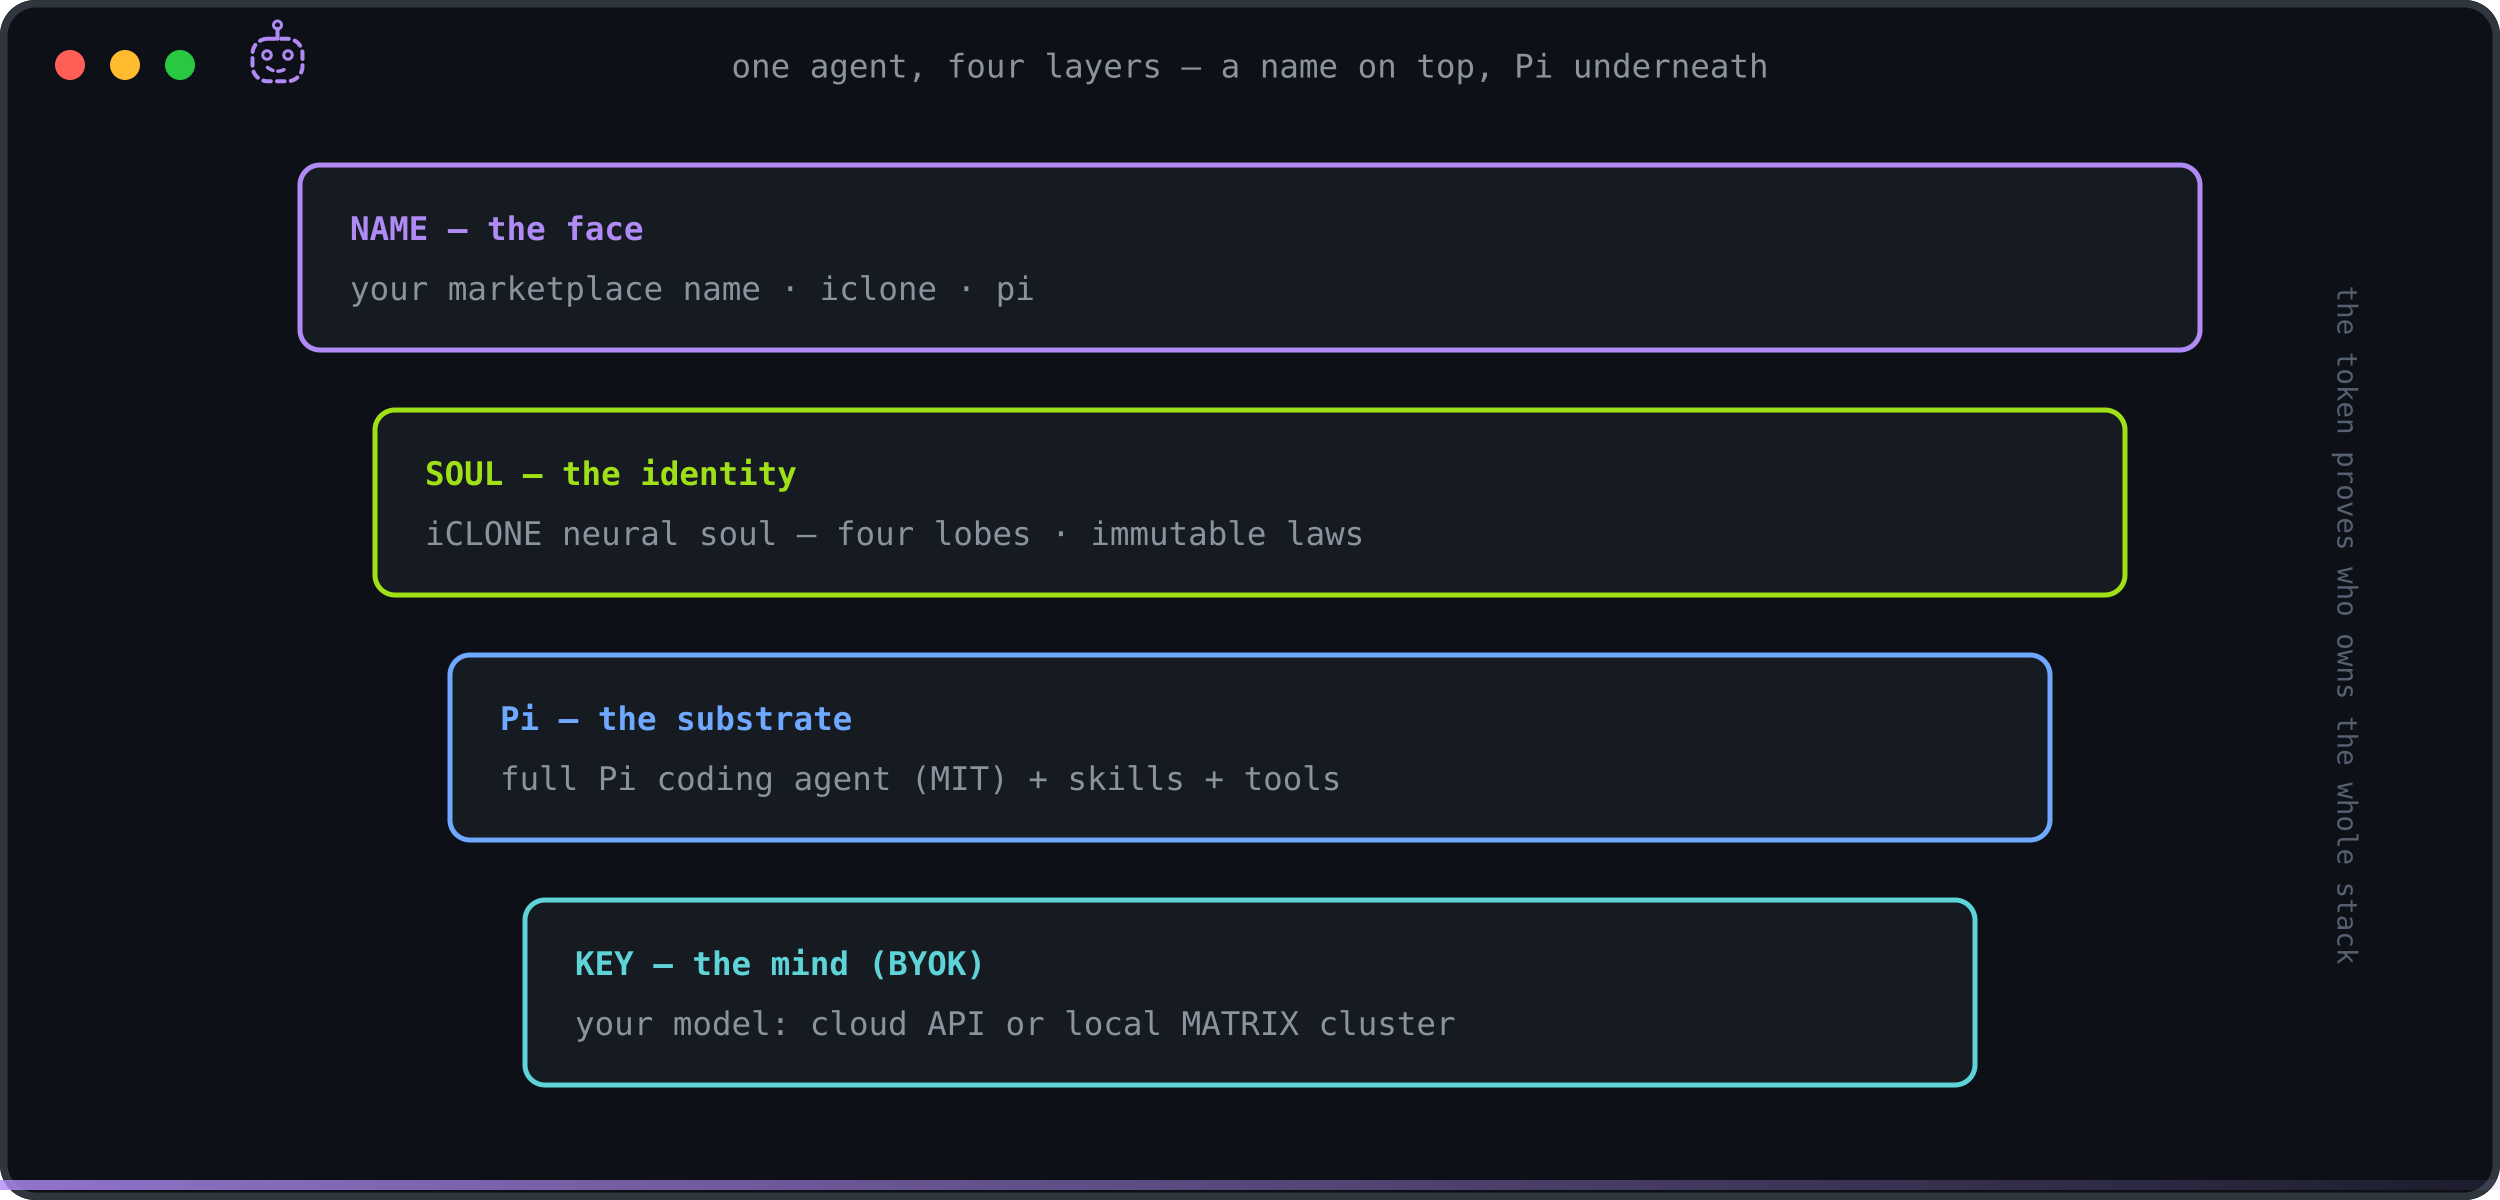
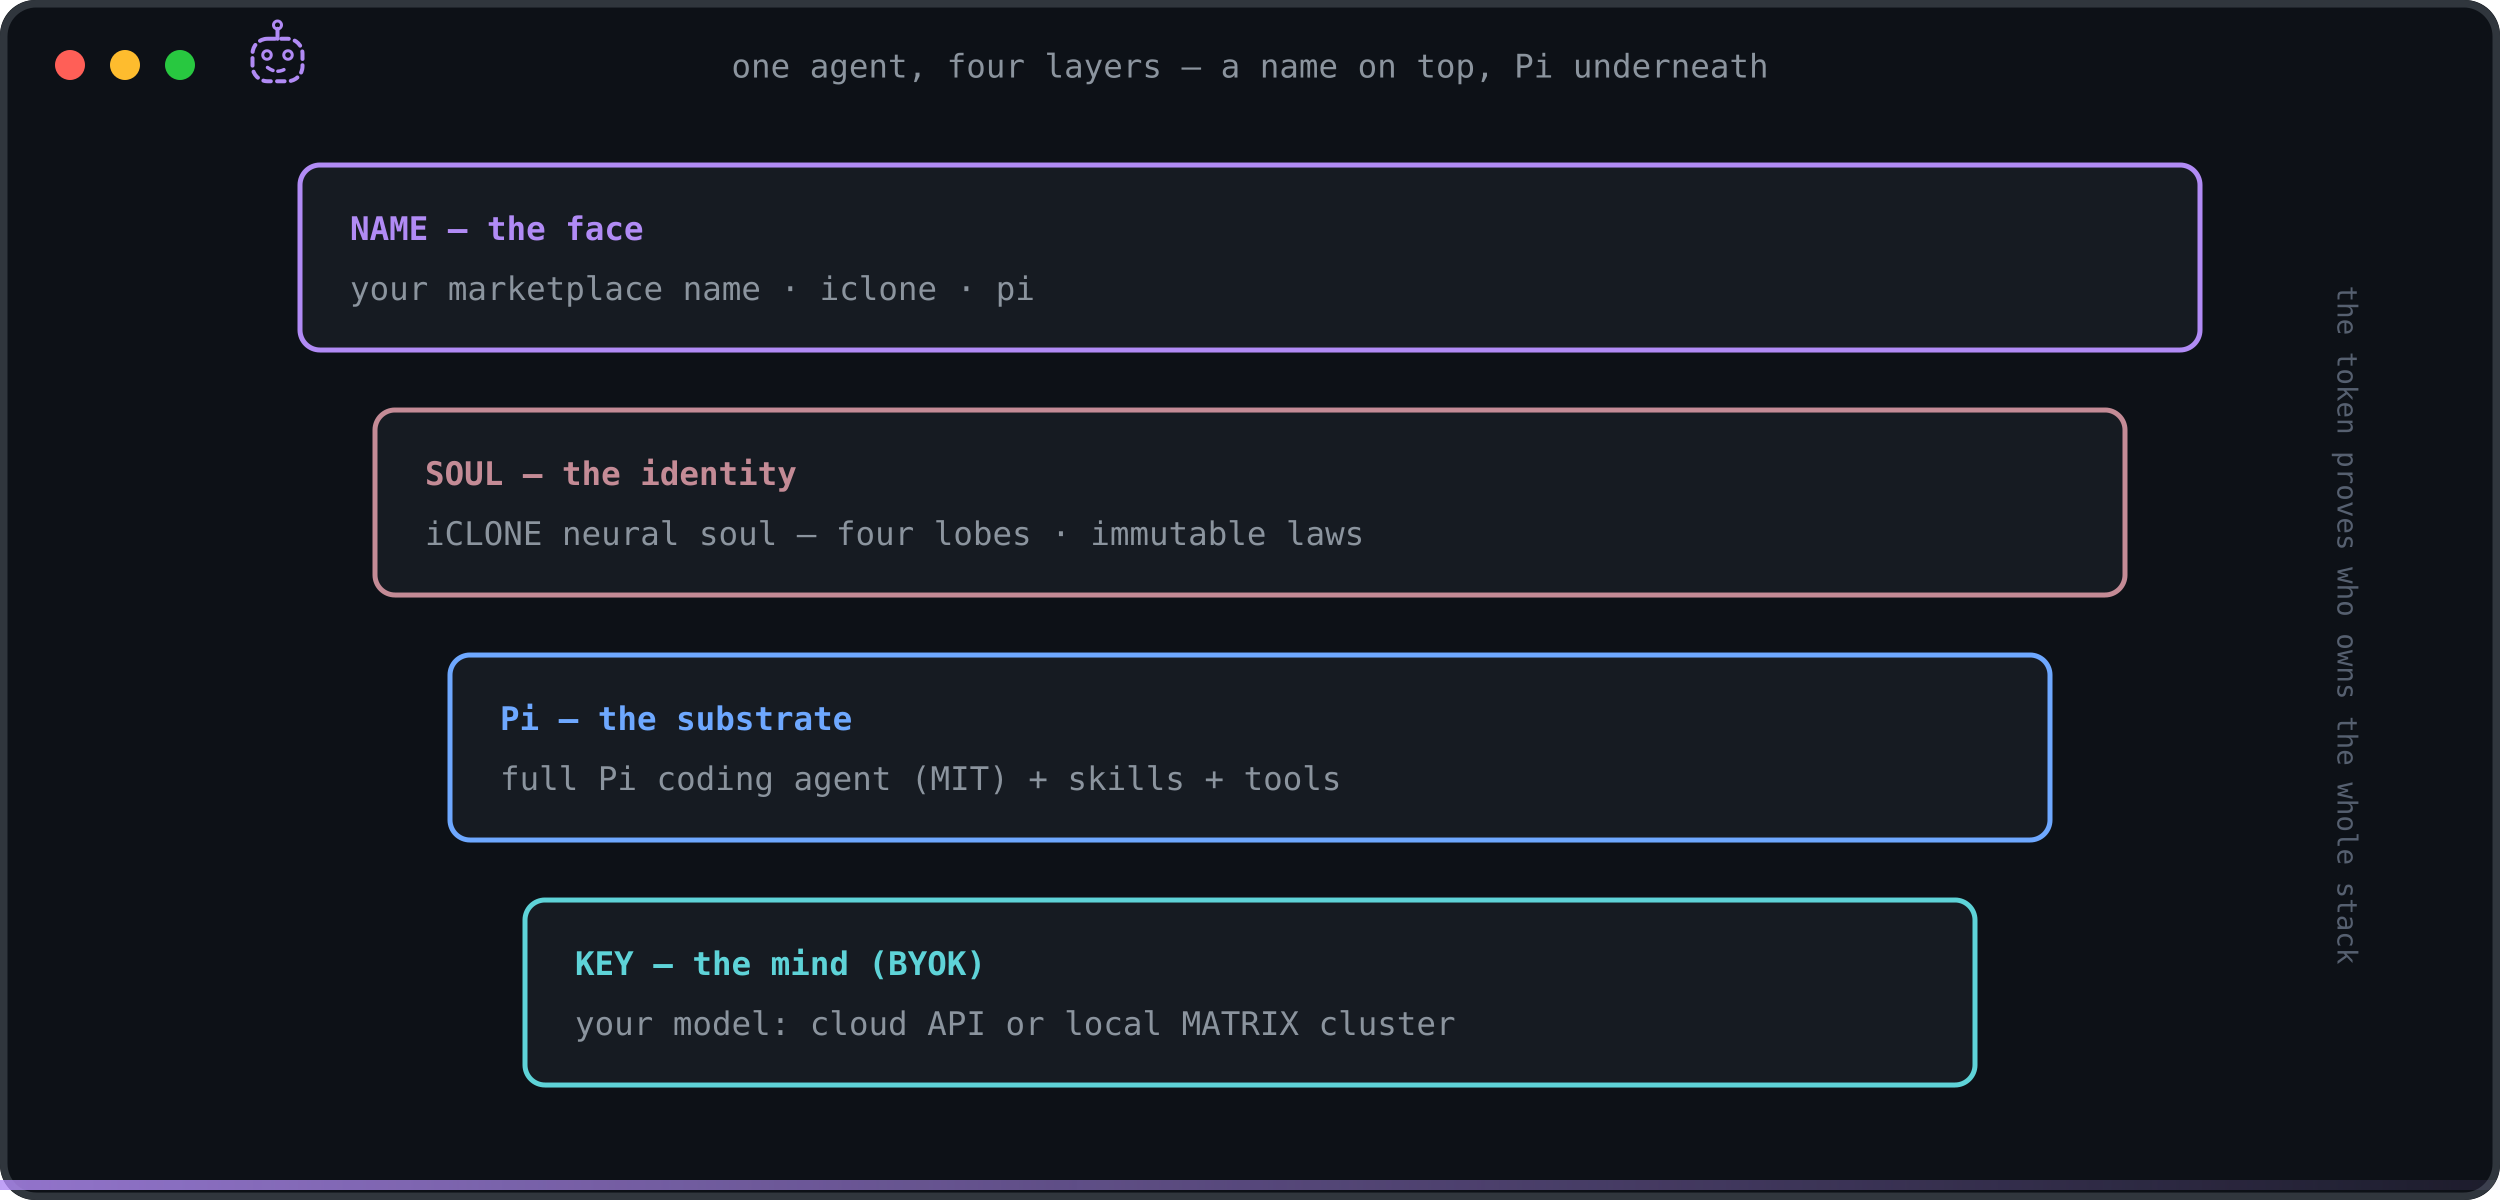
<svg xmlns="http://www.w3.org/2000/svg" viewBox="0 0 1000 480" font-family="ui-monospace, SFMono-Regular, Menlo, Consolas, monospace" font-size="14">
  <defs>
    <linearGradient id="violine" x1="0" y1="0" x2="1" y2="0">
      <stop offset="0" stop-color="#b18bf5" stop-opacity="0.9" />
      <stop offset="1" stop-color="#b18bf5" stop-opacity="0.1" />
    </linearGradient>
  </defs>
  <rect width="1000" height="480" rx="14" fill="#0d1117" />
  <rect x="1.5" y="1.5" width="997" height="477" rx="13" fill="none" stroke="#30363d" stroke-width="3" />
  <rect x="0" y="472" width="1000" height="4" fill="url(#violine)" opacity="0.9" />
  <circle cx="28" cy="26" r="6" fill="#ff5f57" />
  <circle cx="50" cy="26" r="6" fill="#febc2e" />
  <circle cx="72" cy="26" r="6" fill="#28c840" />
  <g stroke="#b18bf5" fill="none" stroke-linecap="round">
    <rect x="101" y="15.5" width="20" height="17" rx="6" stroke-width="1.6" stroke-dasharray="3 2.5" />
    <line x1="111" y1="15.5" x2="111" y2="11.5" stroke-width="1.6" />
    <circle cx="111" cy="10" r="1.6" stroke-width="1.2" />
    <circle cx="106.8" cy="22" r="1.7" stroke-width="1.2" />
    <circle cx="115.2" cy="22" r="1.7" stroke-width="1.2" />
    <path d="M107 27 Q111 30 115 27" stroke-width="1.4" stroke-dasharray="2.5 2" />
  </g>
  <text x="500" y="31" text-anchor="middle" font-size="13" fill="#8b949e">one agent, four layers — a name on top, Pi underneath</text>
  <g font-size="13">
    <rect x="120" y="66" width="760" height="74" rx="8" fill="#161b22" stroke="#b18bf5" stroke-width="2" />
    <text x="140" y="96">
      <tspan fill="#b18bf5" font-weight="bold">NAME — the face</tspan>
    </text>
    <text x="140" y="120" fill="#8b949e">your marketplace name · iclone · pi</text>
-     <rect x="150" y="164" width="700" height="74" rx="8" fill="#161b22" stroke="#9fe016" stroke-width="2" />
+     <rect x="150" y="164" width="700" height="74" rx="8" fill="#161b22" stroke="#c48b96" stroke-width="2" />
    <text x="170" y="194">
-       <tspan fill="#9fe016" font-weight="bold">SOUL — the identity</tspan>
+       <tspan fill="#c48b96" font-weight="bold">SOUL — the identity</tspan>
    </text>
    <text x="170" y="218" fill="#8b949e">iCLONE neural soul — four lobes · immutable laws</text>
    <rect x="180" y="262" width="640" height="74" rx="8" fill="#161b22" stroke="#6ea8ff" stroke-width="2" />
    <text x="200" y="292">
      <tspan fill="#6ea8ff" font-weight="bold">Pi — the substrate</tspan>
    </text>
    <text x="200" y="316" fill="#8b949e">full Pi coding agent (MIT) + skills + tools</text>
    <rect x="210" y="360" width="580" height="74" rx="8" fill="#161b22" stroke="#5ed3d8" stroke-width="2" />
    <text x="230" y="390">
      <tspan fill="#5ed3d8" font-weight="bold">KEY — the mind (BYOK)</tspan>
    </text>
    <text x="230" y="414" fill="#8b949e">your model: cloud API or local MATRIX cluster</text>
  </g>
  <text x="935" y="250" text-anchor="middle" fill="#566070" font-size="11" transform="rotate(90 935 250)">the token proves who owns the whole stack</text>
</svg>
